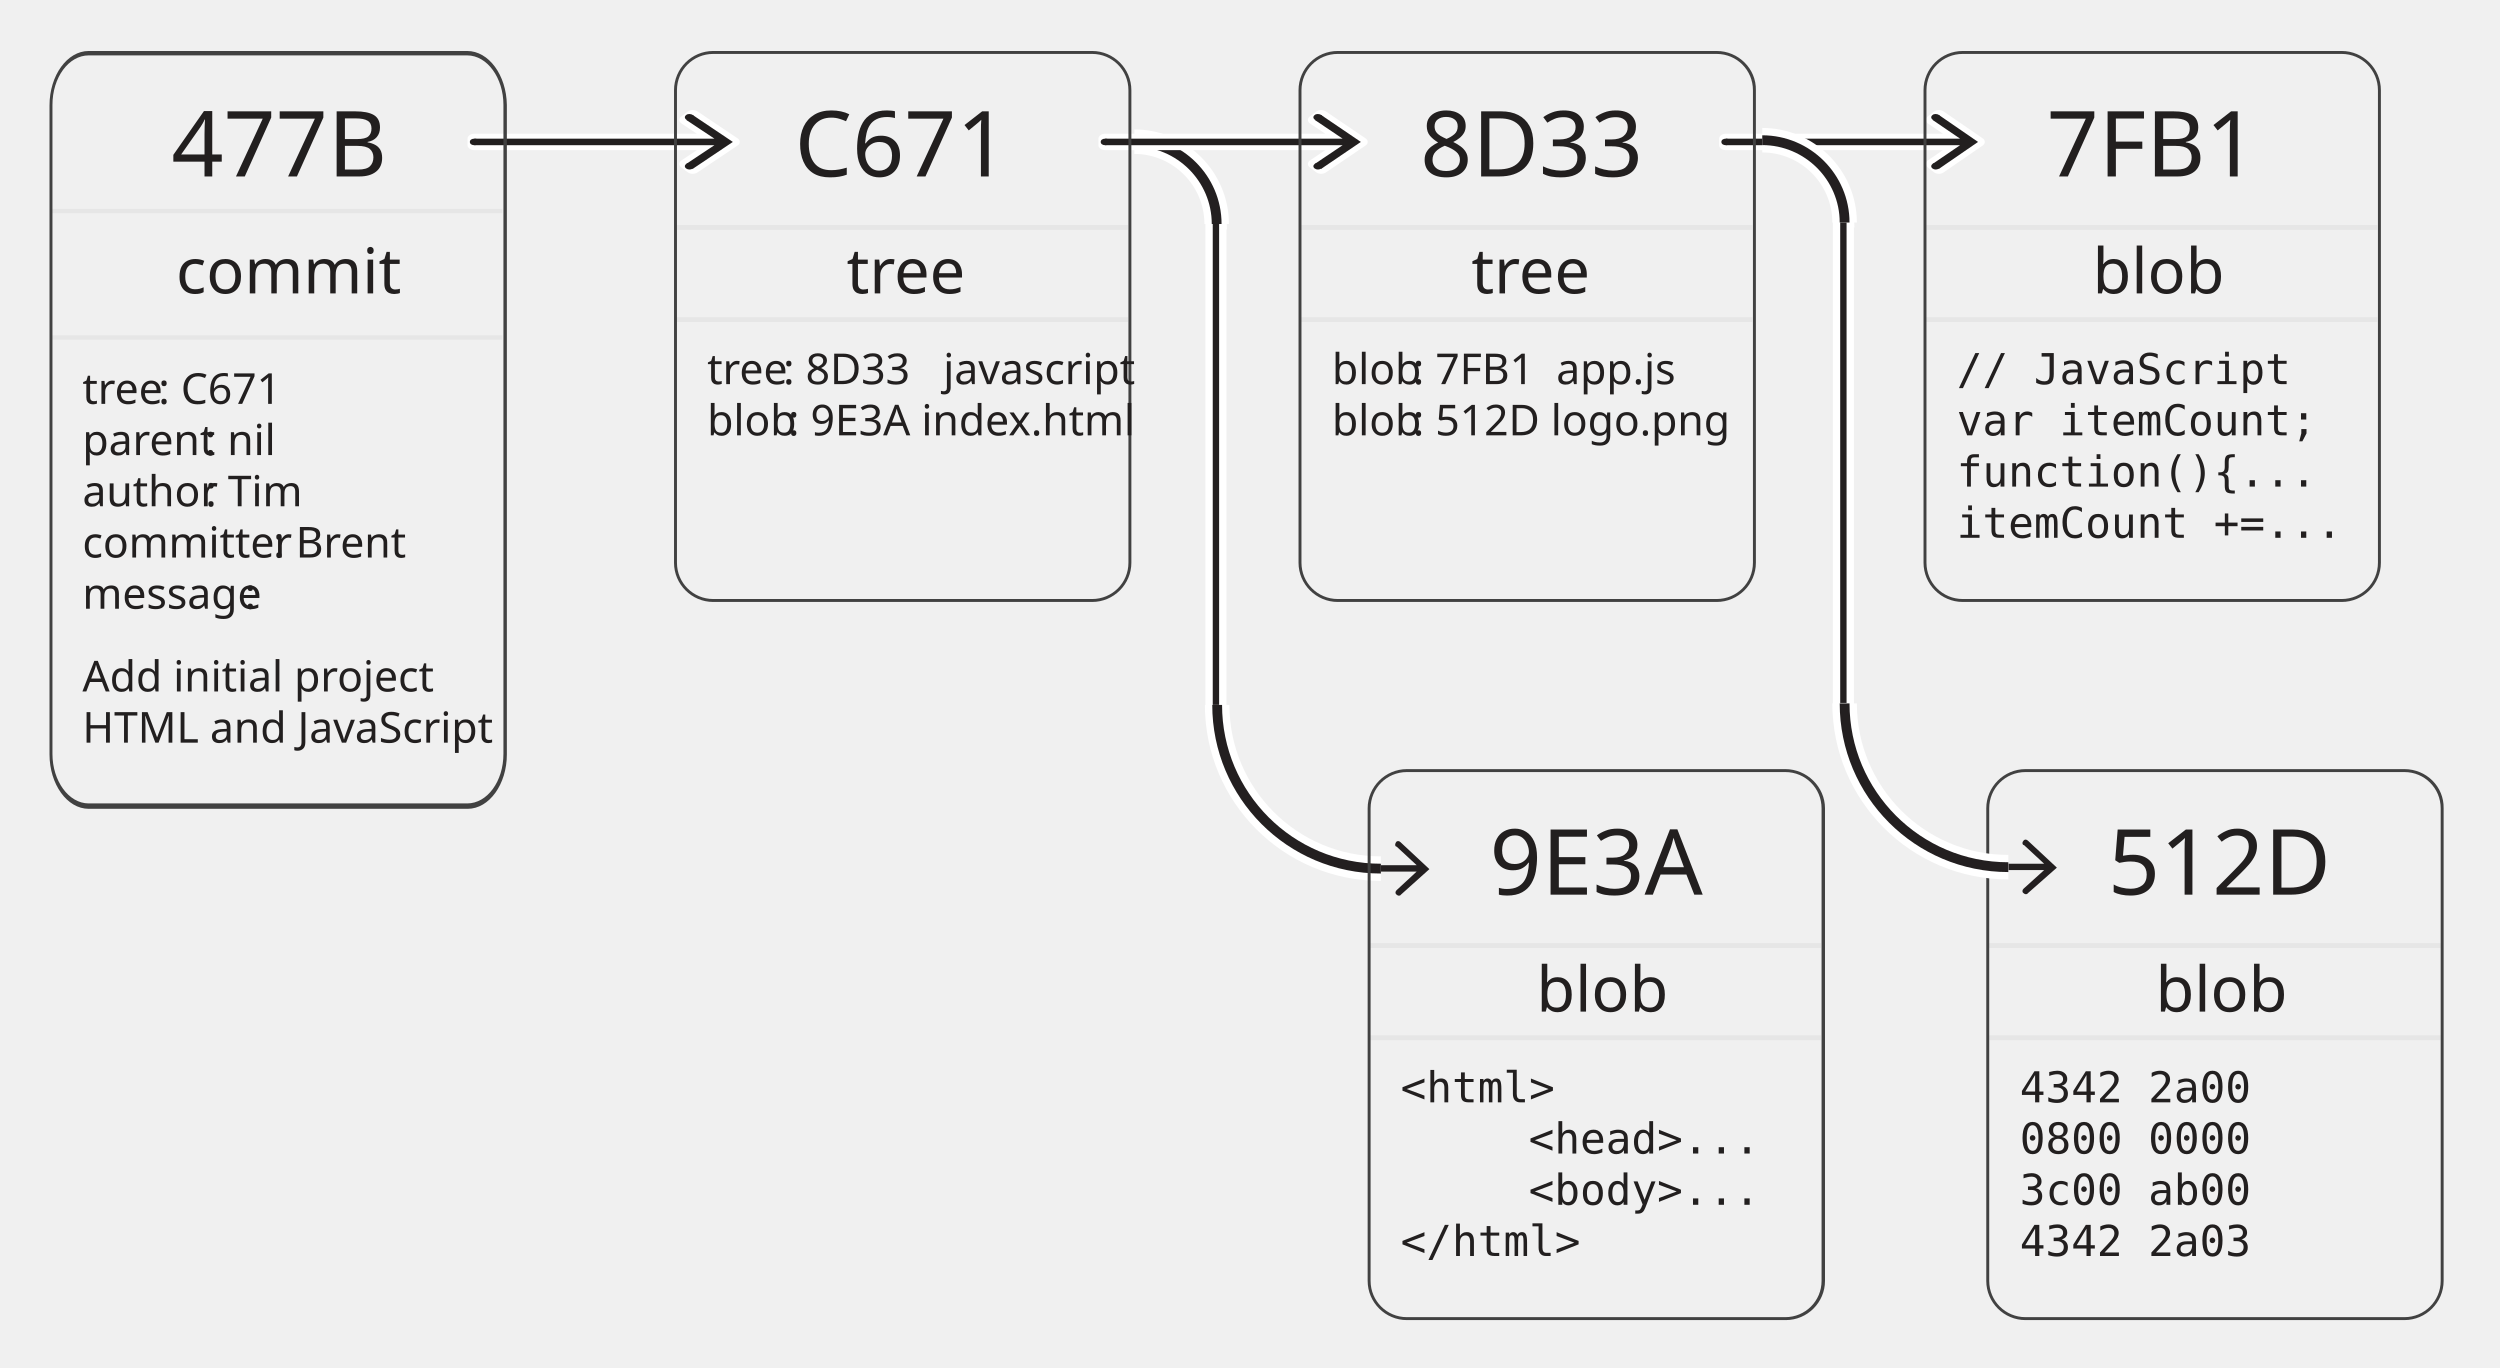
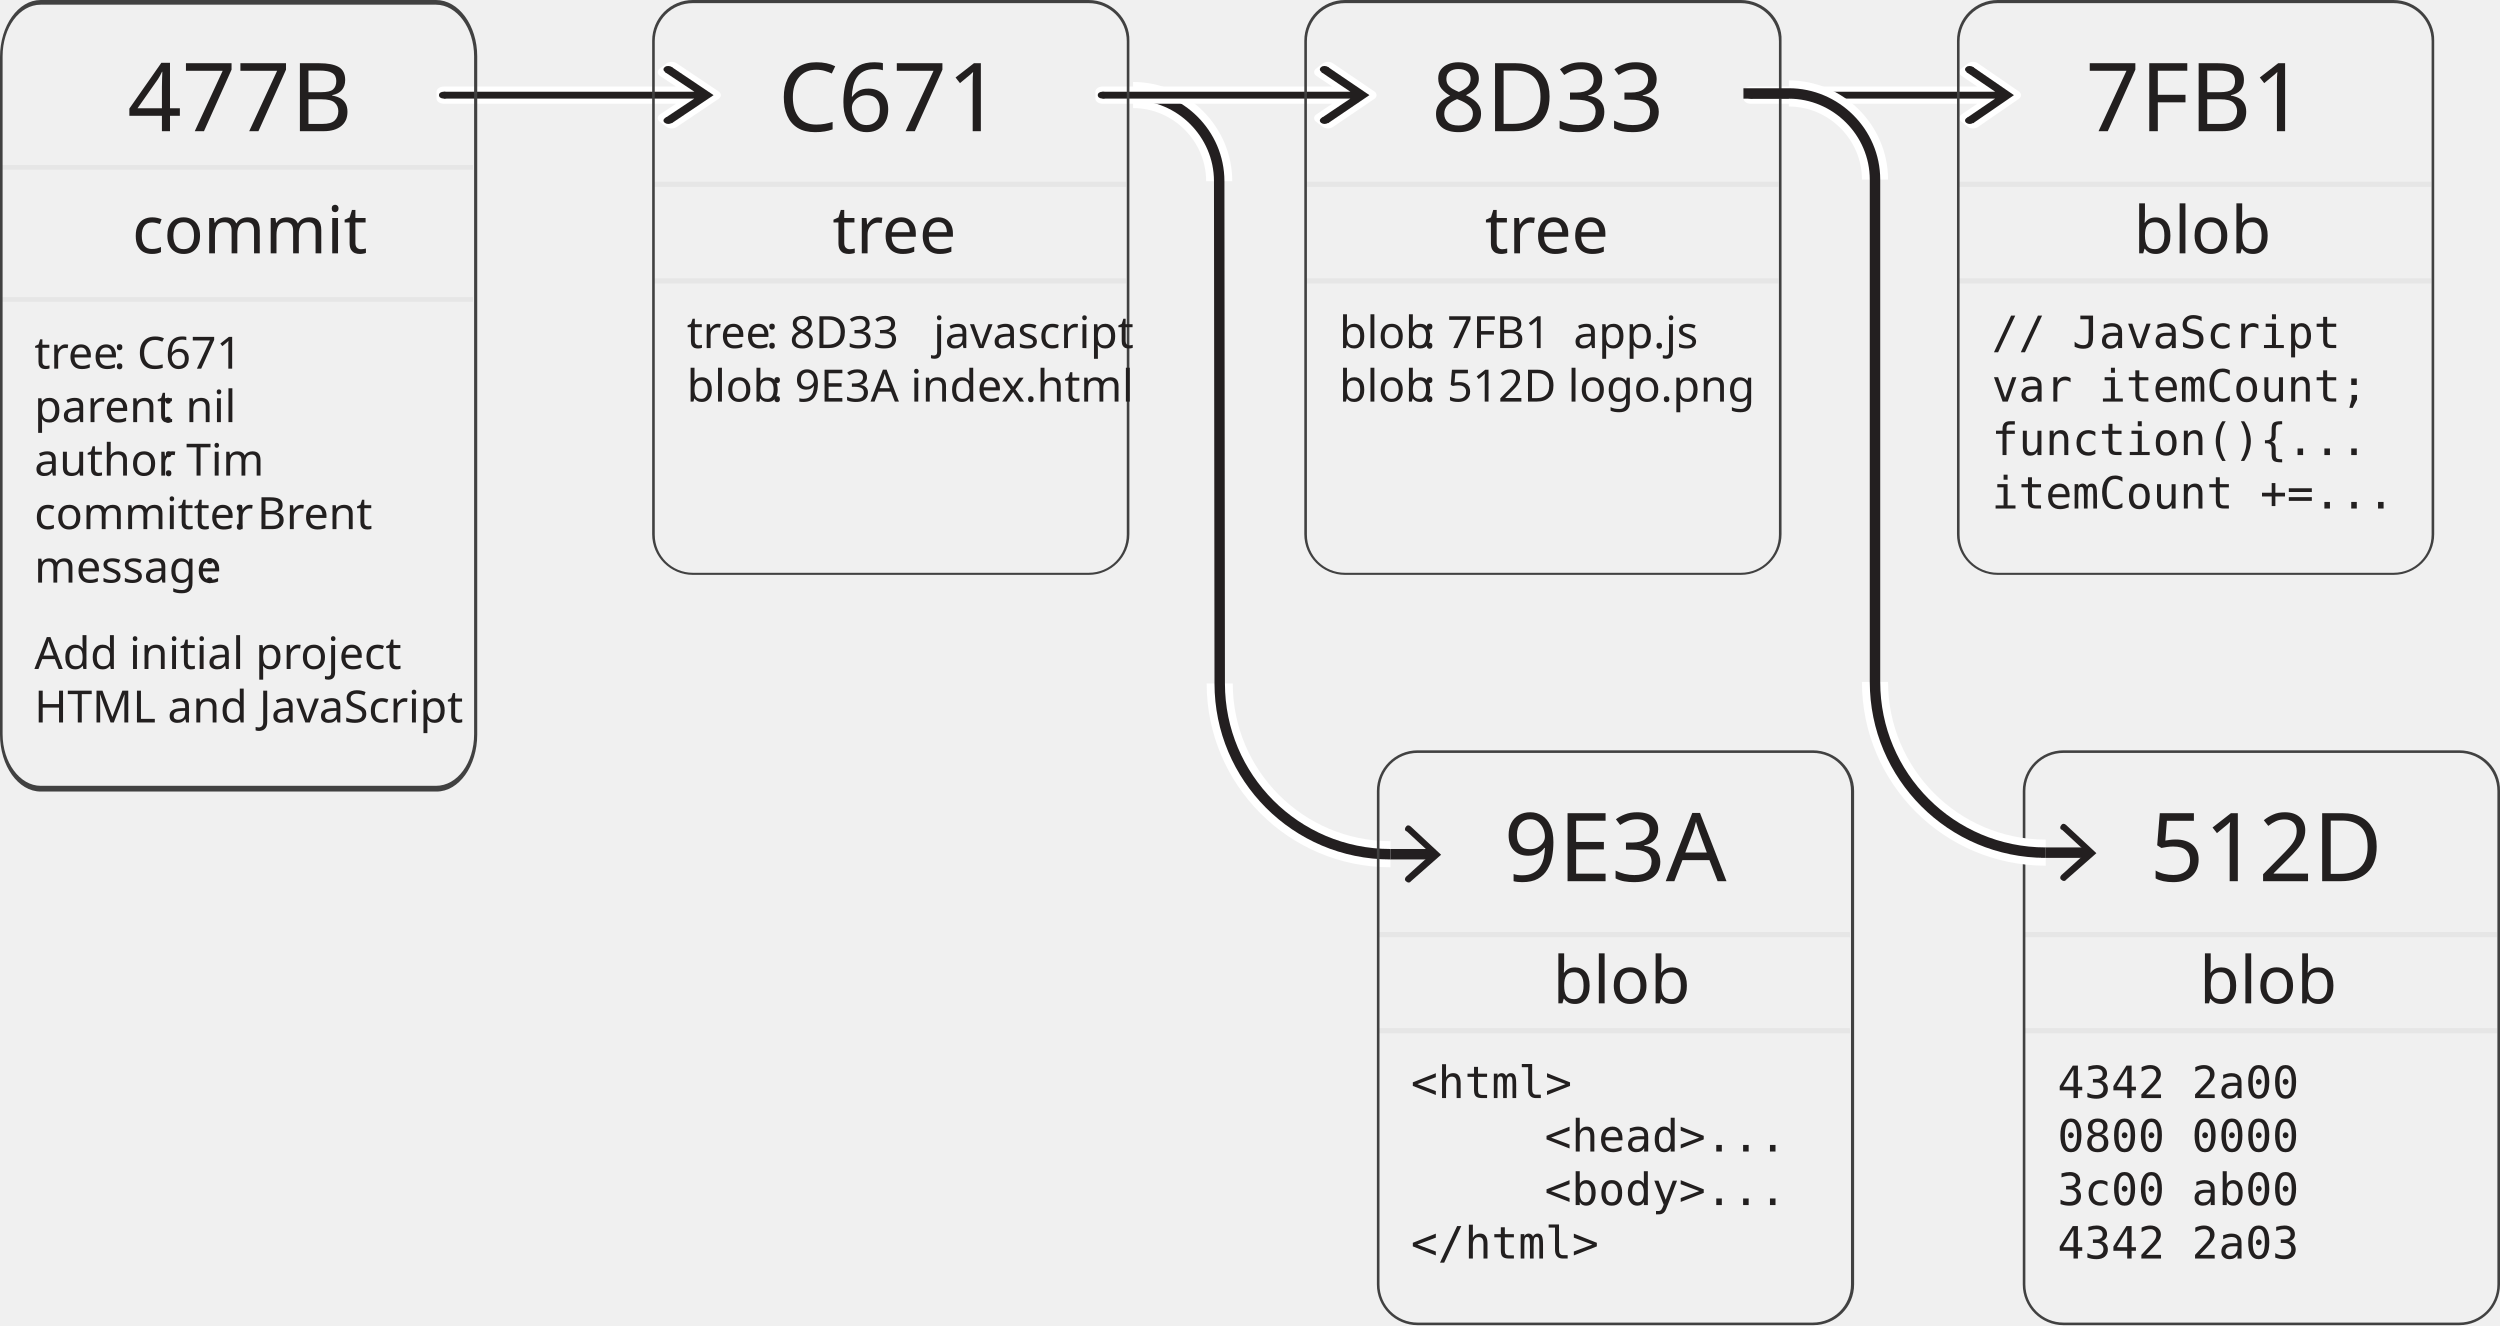
- <svg xmlns="http://www.w3.org/2000/svg" xmlns:xlink="http://www.w3.org/1999/xlink" version="1.1" id="Layer_1" x="0px" y="0px" viewBox="25 149 510 279" enable-background="new 25 149 510 279" xml:space="preserve">
+ <svg xmlns="http://www.w3.org/2000/svg" xmlns:xlink="http://www.w3.org/1999/xlink" version="1.1" id="Layer_1" x="0px" y="0px" viewBox="34.9 272.4 478.8 253.8" enable-background="new 34.9 272.4 478.8 253.8" xml:space="preserve">
  <symbol id="Simple_Arrow_2_" viewBox="-29.5 -12 59 24">
    <g>
      <polygon fill="none" stroke="#FFFFFF" stroke-width="3" stroke-linecap="round" stroke-linejoin="round" stroke-miterlimit="10" points="    19.3,7.7 17.9,6.2 24,0.5 -28,0.5 -28,-1.5 24,-1.5 17.9,-7.2 19.3,-8.7 28,-0.5   " />
      <polygon fill="#221F1F" points="19.3,7.7 17.9,6.2 24,0.5 -28,0.5 -28,-1.5 24,-1.5 17.9,-7.2 19.3,-8.7 28,-0.5   " />
    </g>
    <path fill="#221F1F" d="M-27-0.5c0-0.6-0.4-1-1-1s-1,0.4-1,1s0.4,1,1,1S-27,0.1-27-0.5z" />
    <path fill="#221F1F" d="M19.3,7.7c0.4-0.4,0.4-1,0-1.4s-1-0.4-1.4,0s-0.4,1,0,1.4C18.2,8.1,18.9,8.1,19.3,7.7z" />
    <path fill="#221F1F" d="M19.3-7.2c0.4-0.4,0.4-1,0-1.4s-1-0.4-1.4,0s-0.4,1,0,1.4S18.9-6.8,19.3-7.2z" />
    <line display="none" fill="none" stroke="#ED358C" stroke-miterlimit="10" x1="-18.5" y1="12" x2="-18.5" y2="-12" />
    <line display="none" fill="none" stroke="#ED358C" stroke-miterlimit="10" x1="10.2" y1="12" x2="10.2" y2="-12" />
  </symbol>
  <g id="Simple_Arrow_1_">
-     <line display="none" fill="none" stroke="#ED358C" stroke-miterlimit="10" x1="299.1" y1="386.2" x2="299.1" y2="402.3" />
-     <line display="none" fill="none" stroke="#ED358C" stroke-miterlimit="10" x1="318.4" y1="386.2" x2="318.4" y2="402.3" />
+     <line display="none" fill="none" stroke="#ED358C" stroke-miterlimit="10" x1="293.7" y1="494.8" x2="293.7" y2="510.6" />
+     <line display="none" fill="none" stroke="#ED358C" stroke-miterlimit="10" x1="312.6" y1="494.8" x2="312.6" y2="510.6" />
  </g>
  <g id="Simple_Arrow" opacity="0.2">
-     <path display="none" fill="none" stroke="#ED358C" stroke-miterlimit="10" d="M264,432.3c0,0,0.6,1,1.5,2.5   c1.7,2.7,4.4,6.8,5.9,9.2c0.7,1.1,1.2,1.9,1.2,1.9" />
-     <path display="none" fill="none" stroke="#ED358C" stroke-miterlimit="10" d="M453,312.6c0,0,0.6,1,1.5,2.5   c1.7,2.7,4.4,6.8,5.9,9.2c0.7,1.1,1.2,1.9,1.2,1.9" />
+     <path display="none" fill="none" stroke="#ED358C" stroke-miterlimit="10" d="M259.3,540c0,0,0.6,1,1.5,2.5c1.7,2.6,4.3,6.7,5.8,9   c0.7,1.1,1.2,1.9,1.2,1.9" />
+     <path display="none" fill="none" stroke="#ED358C" stroke-miterlimit="10" d="M444.6,422.6c0,0,0.6,1,1.5,2.5   c1.7,2.6,4.3,6.7,5.8,9c0.7,1.1,1.2,1.9,1.2,1.9" />
  </g>
  <g display="none">
-     <text transform="matrix(1 0 0 1 72.998 391.6875)" display="inline" fill="#221F1F" font-family="'ApexNew-Book'" font-size="8.706">placeholder</text>
-     <circle display="inline" fill="#B93226" stroke="#FFFFFF" stroke-width="2" stroke-miterlimit="10" cx="67.6" cy="388.9" r="2.5" />
+     <text transform="matrix(1 0 0 1 72.0566 500.1641)" display="inline" fill="#221F1F" font-family="'ApexNew-Book'" font-size="8.536">placeholder</text>
+     <circle display="inline" fill="#B93226" stroke="#FFFFFF" stroke-width="2" stroke-miterlimit="10" cx="66.8" cy="497.4" r="2.5" />
  </g>
  <g display="none">
-     <text transform="matrix(1 0 0 1 72.998 391.6875)" display="inline" fill="#221F1F" font-family="'ApexNew-Book'" font-size="8.706">placeholder</text>
-     <circle display="inline" fill="#B93226" stroke="#FFFFFF" stroke-width="2" stroke-miterlimit="10" cx="67.6" cy="388.9" r="2.5" />
+     <text transform="matrix(1 0 0 1 72.0566 500.1641)" display="inline" fill="#221F1F" font-family="'ApexNew-Book'" font-size="8.536">placeholder</text>
+     <circle display="inline" fill="#B93226" stroke="#FFFFFF" stroke-width="2" stroke-miterlimit="10" cx="66.8" cy="497.4" r="2.5" />
+   </g>
+   <path fill="none" stroke="#FFFFFF" stroke-width="5" stroke-miterlimit="10" d="M301.2,436c-18.1,0-32.7-14.7-32.7-32.7" />
+   <path fill="none" stroke="#FFFFFF" stroke-width="5" stroke-miterlimit="10" d="M251.9,290.6c9,0,16.5,7.4,16.5,16.5" />
+   <path fill="none" stroke="#231F20" stroke-width="2" stroke-miterlimit="10" d="M251.9,290.6c9,0,16.5,7.4,16.5,16.5l0.1,96.2  c0,18,14.6,32.7,32.7,32.7" />
+   <use xlink:href="#Simple_Arrow_2_" width="59" height="24" id="XMLID_2_" x="-29.5" y="-12" transform="matrix(0.9227 0 0 -0.6571 145.7311 290.2926)" overflow="visible" />
+   <use xlink:href="#Simple_Arrow_2_" width="59" height="24" id="XMLID_8_" x="-29.5" y="-12" transform="matrix(0.9127 0 0 -0.6571 271.6133 290.2926)" overflow="visible" />
+   <use xlink:href="#Simple_Arrow_2_" width="59" height="24" id="XMLID_9_" x="-29.5" y="-12" transform="matrix(0.9006 0 0 -0.6571 395.3942 290.2926)" overflow="visible" />
+   <g>
+     <rect x="35" y="304" fill="#E6E6E6" width="90.5" height="0.9" />
  </g>
  <g>
-     <g>
-       <g>
-         <path fill="none" stroke="#FFFFFF" stroke-width="3" d="M273.8,194.3c0-0.1-0.3-0.2-0.7-0.2s-0.7,0.1-0.7,0.2v98.5     c0.5,0,0.9,0,1.3,0V194.3z" />
-         <path fill="#231F20" d="M273.8,194.3c0-0.1-0.3-0.2-0.7-0.2s-0.7,0.1-0.7,0.2v98.5c0.5,0,0.9,0,1.3,0V194.3z" />
-       </g>
-       <g>
-         <path fill="#231F20" d="M316.6,326.3l-5.9-5.5c-0.3-0.3-0.7-0.3-0.9,0s-0.3,0.7,0,0.9c0,0,0,0,0.1,0l0,0l4.1,3.8h-7.3     c0,0.5,0,0.9,0,1.3h7.3l-4.1,3.8c-0.3,0.3-0.3,0.7,0,0.9c0.3,0.3,0.7,0.3,0.9,0l0,0L316.6,326.3z" />
-         <g>
-           <path fill="none" stroke="#FFFFFF" stroke-width="5" stroke-miterlimit="10" d="M306.7,326.2c-18.5,0-33.4-15-33.4-33.4" />
-           <path fill="none" stroke="#231F20" stroke-width="2" stroke-miterlimit="10" d="M306.7,326.2c-18.5,0-33.4-15-33.4-33.4" />
-         </g>
-       </g>
-       <g>
-         <path fill="none" stroke="#FFFFFF" stroke-width="5" stroke-miterlimit="10" d="M256.4,177.9c9.2,0,16.8,7.5,16.8,16.8" />
-         <path fill="none" stroke="#231F20" stroke-width="2" stroke-miterlimit="10" d="M256.4,177.9c9.2,0,16.8,7.5,16.8,16.8" />
-       </g>
-     </g>
-     <use xlink:href="#Simple_Arrow_2_" width="59" height="24" id="XMLID_2_" x="-29.5" y="-12" transform="matrix(0.9412 0 0 -0.6702 148.1457 177.6185)" overflow="visible" />
-     <use xlink:href="#Simple_Arrow_2_" width="59" height="24" id="XMLID_8_" x="-29.5" y="-12" transform="matrix(0.931 0 0 -0.6702 276.5456 177.6185)" overflow="visible" />
-     <use xlink:href="#Simple_Arrow_2_" width="59" height="24" id="XMLID_9_" x="-29.5" y="-12" transform="matrix(0.9186 0 0 -0.6702 402.8021 177.6185)" overflow="visible" />
-     <g>
-       <g id="XMLID_6_">
-         <g id="Template_14_">
-           <g>
-             <rect x="35.2" y="191.6" fill="#E6E6E6" width="92.3" height="0.9" />
-           </g>
-         </g>
-         <g id="Template_13_">
-           <g>
-             <rect x="35.2" y="217.4" fill="#E6E6E6" width="92.3" height="0.9" />
-           </g>
-         </g>
-         <g id="border_7_">
-           <path fill="#414141" d="M120.3,160.3c4.1,0,7.4,4.6,7.4,10.1v132.4c0,5.6-3.3,10.1-7.4,10.1H43.1c-4.1,0-7.4-4.6-7.4-10.1V170.4      c0-5.6,3.3-10.1,7.4-10.1H120.3 M120.3,159.4H43.1c-4.4,0-8,5-8,11.1v132.4c0,6.1,3.6,11.1,8,11.1h77.3c4.4,0,8-5,8-11.1V170.4      C128.3,164.3,124.7,159.4,120.3,159.4L120.3,159.4z" />
-         </g>
-       </g>
-       <text transform="matrix(1 0 0 1 59.9716 184.9962)" fill="#221F1F" font-family="'HelveticaNeue-Light'" font-size="18.595">477B</text>
-       <text transform="matrix(1 0 0 1 41.8174 231.3877)" fill="#221F1F" font-family="'ApexNew-Bold'" font-size="8.706">tree</text>
-       <text transform="matrix(1 0 0 1 57.2979 231.3877)" fill="#221F1F" font-family="'ApexNew-Book'" font-size="8.706">: C671</text>
-       <text transform="matrix(1 0 0 1 41.8174 241.836)" fill="#221F1F" font-family="'ApexNew-Bold'" font-size="8.706">parent</text>
-       <text transform="matrix(1 0 0 1 66.7696 241.836)" fill="#221F1F" font-family="'ApexNew-Book'" font-size="8.706">: nil</text>
-       <text transform="matrix(1 0 0 1 41.8174 252.2832)" fill="#221F1F" font-family="'ApexNew-Bold'" font-size="8.706">author</text>
-       <text transform="matrix(1 0 0 1 66.874 252.2832)" fill="#221F1F" font-family="'ApexNew-Book'" font-size="8.706">: Tim</text>
-       <text transform="matrix(1 0 0 1 41.8174 262.7305)" fill="#221F1F" font-family="'ApexNew-Bold'" font-size="8.706">committer</text>
-       <text transform="matrix(1 0 0 1 80.7343 262.7305)" fill="#221F1F" font-family="'ApexNew-Book'" font-size="8.706">: Brent</text>
-       <text transform="matrix(1 0 0 1 41.8174 273.1787)" fill="#221F1F" font-family="'ApexNew-Bold'" font-size="8.706">message</text>
-       <text transform="matrix(1 0 0 1 74.8926 273.1787)" fill="#221F1F" font-family="'ApexNew-Book'" font-size="8.706">: </text>
-       <text transform="matrix(1 0 0 1 41.8174 290.0527)" fill="#221F1F" font-family="'ApexNew-Book'" font-size="8.706">Add initial project</text>
-       <text transform="matrix(1 0 0 1 41.8174 300.5001)" fill="#221F1F" font-family="'ApexNew-Book'" font-size="8.706">HTML and JavaScript</text>
-       <text transform="matrix(1 0 0 1 60.9156 208.8526)" fill="#221F1F" font-family="'ApexNew-Bold'" font-size="12.855">commit</text>
-     </g>
-     <g>
-       <g>
-         <g id="Template_12_">
-           <line fill="none" stroke="#E6E6E6" stroke-miterlimit="10" x1="255.1" y1="195.4" x2="162.7" y2="195.4" />
-         </g>
-         <g id="Template_11_">
-           <line fill="none" stroke="#E6E6E6" stroke-miterlimit="10" x1="255.1" y1="214.2" x2="162.7" y2="214.2" />
-         </g>
-         <g id="border_6_">
-           <path fill="#414141" d="M247.8,160c4.1,0,7.4,3.3,7.4,7.4v96.4c0,4.1-3.3,7.4-7.4,7.4h-77.3c-4.1,0-7.4-3.3-7.4-7.4v-96.4      c0-4.1,3.3-7.4,7.4-7.4H247.8 M247.8,159.4h-77.3c-4.4,0-8,3.6-8,8v96.4c0,4.4,3.6,8,8,8h77.3c4.4,0,8-3.6,8-8v-96.4      C255.8,163,252.2,159.4,247.8,159.4L247.8,159.4z" />
-         </g>
-       </g>
-       <text transform="matrix(1 0 0 1 187.0839 184.9962)" fill="#221F1F" font-family="'HelveticaNeue-Light'" font-size="18.595">C671</text>
-       <text transform="matrix(1 0 0 1 169.2741 227.3672)" fill="#221F1F" font-family="'ApexNew-Bold'" font-size="8.706">tree</text>
-       <text transform="matrix(1 0 0 1 184.7539 227.3672)" fill="#221F1F" font-family="'ApexNew-Book'" font-size="8.706">: 8D33   javascript</text>
-       <text transform="matrix(1 0 0 1 169.2741 237.8145)" fill="#221F1F" font-family="'ApexNew-Bold'" font-size="8.706">blob</text>
-       <text transform="matrix(1 0 0 1 185.7548 237.8145)" fill="#221F1F" font-family="'ApexNew-Book'" font-size="8.706">: 9E3A index.html</text>
-       <text transform="matrix(1 0 0 1 197.7109 208.8526)" fill="#221F1F" font-family="'ApexNew-Bold'" font-size="12.855">tree</text>
-     </g>
-     <g>
-       <g>
-         <g id="Template_10_">
-           <line fill="none" stroke="#E6E6E6" stroke-miterlimit="10" x1="382.5" y1="195.4" x2="290.2" y2="195.4" />
-         </g>
-         <g id="Template_9_">
-           <line fill="none" stroke="#E6E6E6" stroke-miterlimit="10" x1="382.5" y1="214.2" x2="290.2" y2="214.2" />
-         </g>
-         <g id="border_5_">
-           <path fill="#414141" d="M375.2,160c4.1,0,7.4,3.3,7.4,7.4v96.4c0,4.1-3.3,7.4-7.4,7.4h-77.3c-4.1,0-7.4-3.3-7.4-7.4v-96.4      c0-4.1,3.3-7.4,7.4-7.4H375.2 M375.2,159.4h-77.3c-4.4,0-8,3.6-8,8v96.4c0,4.4,3.6,8,8,8h77.3c4.4,0,8-3.6,8-8v-96.4      C383.3,163,379.6,159.4,375.2,159.4L375.2,159.4z" />
-         </g>
-       </g>
-       <text transform="matrix(1 0 0 1 314.7169 184.9962)" fill="#221F1F" font-family="'HelveticaNeue-Light'" font-size="18.595">8D33</text>
-       <text transform="matrix(1 0 0 1 296.7305 227.3672)" fill="#221F1F" font-family="'ApexNew-Bold'" font-size="8.706">blob</text>
-       <text transform="matrix(1 0 0 1 313.212 227.3672)" fill="#221F1F" font-family="'ApexNew-Book'" font-size="8.706">: 7FB1  app.js</text>
-       <text transform="matrix(1 0 0 1 296.7305 237.8145)" fill="#221F1F" font-family="'ApexNew-Bold'" font-size="8.706">blob</text>
-       <text transform="matrix(1 0 0 1 313.212 237.8145)" fill="#221F1F" font-family="'ApexNew-Book'" font-size="8.706">: 512D logo.png</text>
-       <text transform="matrix(1 0 0 1 325.1669 208.8526)" fill="#221F1F" font-family="'ApexNew-Bold'" font-size="12.855">tree</text>
-     </g>
-     <g>
-       <path fill="none" stroke="#221F1F" stroke-miterlimit="10" d="M378.6,379" />
-       <path fill="none" stroke="#221F1F" stroke-miterlimit="10" d="M378.6,379" />
-       <g id="XMLID_4_">
-         <g id="Template_8_">
-           <line fill="none" stroke="#E6E6E6" stroke-miterlimit="10" x1="396.5" y1="341.9" x2="304.2" y2="341.9" />
-         </g>
-         <g id="Template_7_">
-           <line fill="none" stroke="#E6E6E6" stroke-miterlimit="10" x1="396.5" y1="360.7" x2="304.2" y2="360.7" />
-         </g>
-         <g id="border_4_">
-           <path fill="#414141" d="M389.2,306.5c4.1,0,7.4,3.3,7.4,7.4v96.4c0,4.1-3.3,7.4-7.4,7.4H312c-4.1,0-7.4-3.3-7.4-7.4v-96.4      c0-4.1,3.3-7.4,7.4-7.4H389.2 M389.2,305.9H312c-4.4,0-8,3.6-8,8v96.4c0,4.4,3.6,8,8,8h77.3c4.4,0,8-3.6,8-8v-96.4      C397.3,309.5,393.6,305.9,389.2,305.9L389.2,305.9z" />
-         </g>
-       </g>
-       <text transform="matrix(1 0 0 1 328.8827 331.5087)" fill="#221F1F" font-family="'HelveticaNeue-Light'" font-size="18.595">9E3A</text>
-       <text transform="matrix(1 0 0 1 310.7286 373.8799)" fill="#221F1F" font-family="'AndaleMono'" font-size="8.706">&lt;html&gt;</text>
-       <text transform="matrix(1 0 0 1 310.7286 384.3271)" fill="#221F1F" font-family="'AndaleMono'" font-size="8.706" letter-spacing="18"> </text>
-       <text transform="matrix(1 0 0 1 336.8477 384.3271)" fill="#221F1F" font-family="'AndaleMono'" font-size="8.706">&lt;head&gt;...</text>
-       <text transform="matrix(1 0 0 1 310.7286 394.7754)" fill="#221F1F" font-family="'AndaleMono'" font-size="8.706" letter-spacing="18"> </text>
-       <text transform="matrix(1 0 0 1 336.8477 394.7754)" fill="#221F1F" font-family="'AndaleMono'" font-size="8.706">&lt;body&gt;...</text>
-       <text transform="matrix(1 0 0 1 310.7286 405.2227)" fill="#221F1F" font-family="'AndaleMono'" font-size="8.706">&lt;/html&gt;</text>
-       <text transform="matrix(1 0 0 1 338.4258 355.3652)" fill="#221F1F" font-family="'ApexNew-Bold'" font-size="12.855">blob</text>
-     </g>
-     <path fill="none" stroke="#221F1F" stroke-miterlimit="10" d="M406.1,365.8" />
-     <path fill="none" stroke="#221F1F" stroke-miterlimit="10" d="M406.1,365.8" />
-     <g>
-       <g>
-         <g id="Template_6_">
-           <line fill="none" stroke="#E6E6E6" stroke-miterlimit="10" x1="522.9" y1="341.9" x2="430.5" y2="341.9" />
-         </g>
-         <g id="Template_5_">
-           <line fill="none" stroke="#E6E6E6" stroke-miterlimit="10" x1="522.9" y1="360.7" x2="430.5" y2="360.7" />
-         </g>
-         <g id="border_3_">
-           <path fill="#414141" d="M515.5,306.5c4.1,0,7.4,3.3,7.4,7.4v96.4c0,4.1-3.3,7.4-7.4,7.4h-77.3c-4.1,0-7.4-3.3-7.4-7.4v-96.4      c0-4.1,3.3-7.4,7.4-7.4H515.5 M515.5,305.9h-77.3c-4.4,0-8,3.6-8,8v96.4c0,4.4,3.6,8,8,8h77.3c4.4,0,8-3.6,8-8v-96.4      C523.6,309.5,520,305.9,515.5,305.9L515.5,305.9z" />
-         </g>
-       </g>
-       <text transform="matrix(1 0 0 1 455.0224 331.5087)" fill="#221F1F" font-family="'HelveticaNeue-Light'" font-size="18.595">512D</text>
-       <text transform="matrix(1 0 0 1 437.035 373.8799)" fill="#221F1F" font-family="'AndaleMono'" font-size="8.706">4342 2a00</text>
-       <text transform="matrix(1 0 0 1 437.035 384.3271)" fill="#221F1F" font-family="'AndaleMono'" font-size="8.706">0800 0000</text>
-       <text transform="matrix(1 0 0 1 437.035 394.7754)" fill="#221F1F" font-family="'AndaleMono'" font-size="8.706">3c00 ab00</text>
-       <text transform="matrix(1 0 0 1 437.035 405.2227)" fill="#221F1F" font-family="'AndaleMono'" font-size="8.706">4342 2a03</text>
-       <text transform="matrix(1 0 0 1 464.7324 355.3652)" fill="#221F1F" font-family="'ApexNew-Bold'" font-size="12.855">blob</text>
-     </g>
-     <path fill="none" stroke="#221F1F" stroke-miterlimit="10" d="M499.2,227.7" />
-     <path fill="none" stroke="#221F1F" stroke-miterlimit="10" d="M499.2,227.7" />
-     <g>
-       <g>
-         <g id="Template_2_">
-           <line fill="none" stroke="#E6E6E6" stroke-miterlimit="10" x1="510" y1="195.4" x2="417.6" y2="195.4" />
-         </g>
-         <g id="Template_1_">
-           <line fill="none" stroke="#E6E6E6" stroke-miterlimit="10" x1="510" y1="214.2" x2="417.6" y2="214.2" />
-         </g>
-         <g id="border_1_">
-           <path fill="#414141" d="M502.7,160c4.1,0,7.4,3.3,7.4,7.4v96.4c0,4.1-3.3,7.4-7.4,7.4h-77.3c-4.1,0-7.4-3.3-7.4-7.4v-96.4      c0-4.1,3.3-7.4,7.4-7.4H502.7 M502.7,159.4h-77.3c-4.4,0-8,3.6-8,8v96.4c0,4.4,3.6,8,8,8h77.3c4.4,0,8-3.6,8-8v-96.4      C510.7,163,507.1,159.4,502.7,159.4L502.7,159.4z" />
-         </g>
-       </g>
-       <text transform="matrix(1 0 0 1 442.5175 184.9962)" fill="#221F1F" font-family="'HelveticaNeue-Light'" font-size="18.595">7FB1</text>
-       <text transform="matrix(1 0 0 1 424.1874 227.3672)" fill="#221F1F" font-family="'AndaleMono'" font-size="8.706">// JavaScript</text>
-       <text transform="matrix(1 0 0 1 424.1874 237.8145)" fill="#221F1F" font-family="'AndaleMono'" font-size="8.706">var itemCount;</text>
-       <text transform="matrix(1 0 0 1 424.1874 248.2627)" fill="#221F1F" font-family="'AndaleMono'" font-size="8.706">function(){...</text>
-       <text transform="matrix(1 0 0 1 424.1874 258.7101)" fill="#221F1F" font-family="'AndaleMono'" font-size="8.706">itemCount +=...</text>
-       <text transform="matrix(1 0 0 1 451.8848 208.8526)" fill="#221F1F" font-family="'ApexNew-Bold'" font-size="12.855">blob</text>
-     </g>
-     <g>
-       <g>
-         <path fill="none" stroke="#FFFFFF" stroke-width="3" d="M401.8,193.9c0-0.1-0.3-0.2-0.7-0.2s-0.7,0.1-0.7,0.2v98.5     c0.5,0,0.9,0,1.3,0V193.9z" />
-         <path fill="#231F20" d="M401.8,193.9c0-0.1-0.3-0.2-0.7-0.2s-0.7,0.1-0.7,0.2v98.5c0.5,0,0.9,0,1.3,0V193.9z" />
-       </g>
-       <g>
-         <path fill="#231F20" d="M444.6,326l-5.9-5.5c-0.3-0.3-0.7-0.3-0.9,0c-0.3,0.3-0.3,0.7,0,0.9c0,0,0,0,0.1,0l0,0l4.1,3.8h-7.3     c0,0.5,0,0.9,0,1.3h7.3l-4.2,3.8c-0.3,0.3-0.3,0.7,0,0.9c0.3,0.3,0.7,0.3,0.9,0l0,0L444.6,326z" />
-         <g>
-           <path fill="none" stroke="#FFFFFF" stroke-width="5" stroke-miterlimit="10" d="M434.7,325.9c-18.5,0-33.4-15-33.4-33.4" />
-           <path fill="none" stroke="#231F20" stroke-width="2" stroke-miterlimit="10" d="M434.7,325.9c-18.5,0-33.4-15-33.4-33.4" />
-         </g>
-       </g>
-       <g>
-         <path fill="none" stroke="#FFFFFF" stroke-width="5" stroke-miterlimit="10" d="M384.5,177.6c9.2,0,16.8,7.5,16.8,16.8" />
-         <path fill="none" stroke="#231F20" stroke-width="2" stroke-miterlimit="10" d="M384.5,177.6c9.2,0,16.8,7.5,16.8,16.8" />
-       </g>
-     </g>
+     <rect x="35" y="329.3" fill="#E6E6E6" width="90.5" height="0.9" />
  </g>
+   <path fill="#414141" d="M118.4,273.3c4,0,7.3,4.5,7.3,9.9V413c0,5.5-3.2,9.9-7.3,9.9H42.7c-4,0-7.3-4.5-7.3-9.9V283.2  c0-5.5,3.2-9.9,7.3-9.9H118.4 M118.4,272.4H42.7c-4.3,0-7.8,4.9-7.8,10.9v129.8c0,6,3.5,10.9,7.8,10.9h75.8c4.3,0,7.8-4.9,7.8-10.9  V283.2C126.3,277.2,122.7,272.4,118.4,272.4L118.4,272.4z" />
+   <text transform="matrix(1 0 0 1 59.2856 297.5254)" fill="#221F1F" font-family="'HelveticaNeue-Light'" font-size="18.231">477B</text>
+   <text transform="matrix(1 0 0 1 41.4873 343.0078)" fill="#221F1F" font-family="'ApexNew-Bold'" font-size="8.536">tree</text>
+   <text transform="matrix(1 0 0 1 56.6646 343.0078)" fill="#221F1F" font-family="'ApexNew-Book'" font-size="8.536">: C671</text>
+   <text transform="matrix(1 0 0 1 41.4873 353.251)" fill="#221F1F" font-family="'ApexNew-Bold'" font-size="8.536">parent</text>
+   <text transform="matrix(1 0 0 1 65.9507 353.251)" fill="#221F1F" font-family="'ApexNew-Book'" font-size="8.536">: nil</text>
+   <text transform="matrix(1 0 0 1 41.4873 363.4932)" fill="#221F1F" font-family="'ApexNew-Bold'" font-size="8.536">author</text>
+   <text transform="matrix(1 0 0 1 66.0527 363.4932)" fill="#221F1F" font-family="'ApexNew-Book'" font-size="8.536">: Tim</text>
+   <text transform="matrix(1 0 0 1 41.4873 373.7363)" fill="#221F1F" font-family="'ApexNew-Bold'" font-size="8.536">committer</text>
+   <text transform="matrix(1 0 0 1 79.6416 373.7363)" fill="#221F1F" font-family="'ApexNew-Book'" font-size="8.536">: Brent</text>
+   <text transform="matrix(1 0 0 1 41.4873 383.9795)" fill="#221F1F" font-family="'ApexNew-Bold'" font-size="8.536">message</text>
+   <text transform="matrix(1 0 0 1 73.9141 383.9795)" fill="#221F1F" font-family="'ApexNew-Book'" font-size="8.536">: </text>
+   <text transform="matrix(1 0 0 1 41.4873 400.5225)" fill="#221F1F" font-family="'ApexNew-Book'" font-size="8.536">Add initial project</text>
+   <text transform="matrix(1 0 0 1 41.4873 410.7646)" fill="#221F1F" font-family="'ApexNew-Book'" font-size="8.536">HTML and JavaScript</text>
+   <text transform="matrix(1 0 0 1 60.2114 320.9141)" fill="#221F1F" font-family="'ApexNew-Bold'" font-size="12.602">commit</text>
+   <line fill="none" stroke="#E6E6E6" stroke-miterlimit="10" x1="250.6" y1="307.7" x2="160" y2="307.7" />
+   <line fill="none" stroke="#E6E6E6" stroke-miterlimit="10" x1="250.6" y1="326.2" x2="160" y2="326.2" />
+   <path fill="#414141" d="M243.4,273c4,0,7.3,3.2,7.3,7.3v94.5c0,4-3.2,7.3-7.3,7.3h-75.8c-4,0-7.3-3.2-7.3-7.3v-94.5  c0-4,3.2-7.3,7.3-7.3H243.4 M243.4,272.4h-75.8c-4.3,0-7.8,3.5-7.8,7.8v94.5c0,4.3,3.5,7.8,7.8,7.8h75.8c4.3,0,7.8-3.5,7.8-7.8  v-94.5C251.3,276,247.7,272.4,243.4,272.4L243.4,272.4z" />
+   <text transform="matrix(1 0 0 1 183.9057 297.5254)" fill="#221F1F" font-family="'HelveticaNeue-Light'" font-size="18.231">C671</text>
+   <text transform="matrix(1 0 0 1 166.4453 339.0664)" fill="#221F1F" font-family="'ApexNew-Bold'" font-size="8.536">tree</text>
+   <text transform="matrix(1 0 0 1 181.6216 339.0664)" fill="#221F1F" font-family="'ApexNew-Book'" font-size="8.536">: 8D33   javascript</text>
+   <text transform="matrix(1 0 0 1 166.4453 349.3086)" fill="#221F1F" font-family="'ApexNew-Bold'" font-size="8.536">blob</text>
+   <text transform="matrix(1 0 0 1 182.6025 349.3086)" fill="#221F1F" font-family="'ApexNew-Book'" font-size="8.536">: 9E3A index.html</text>
+   <text transform="matrix(1 0 0 1 194.3242 320.9141)" fill="#221F1F" font-family="'ApexNew-Bold'" font-size="12.602">tree</text>
+   <line fill="none" stroke="#E6E6E6" stroke-miterlimit="10" x1="375.5" y1="307.7" x2="285" y2="307.7" />
+   <line fill="none" stroke="#E6E6E6" stroke-miterlimit="10" x1="375.5" y1="326.2" x2="285" y2="326.2" />
+   <path fill="#414141" d="M368.3,273c4,0,7.3,3.2,7.3,7.3v94.5c0,4-3.2,7.3-7.3,7.3h-75.8c-4,0-7.3-3.2-7.3-7.3v-94.5  c0-4,3.2-7.3,7.3-7.3H368.3 M368.3,272.4h-75.8c-4.3,0-7.8,3.5-7.8,7.8v94.5c0,4.3,3.5,7.8,7.8,7.8h75.8c4.3,0,7.8-3.5,7.8-7.8  v-94.5C376.3,276,372.6,272.4,368.3,272.4L368.3,272.4z" />
+   <text transform="matrix(1 0 0 1 309.0361 297.5254)" fill="#221F1F" font-family="'HelveticaNeue-Light'" font-size="18.231">8D33</text>
+   <text transform="matrix(1 0 0 1 291.4023 339.0664)" fill="#221F1F" font-family="'ApexNew-Bold'" font-size="8.536">blob</text>
+   <text transform="matrix(1 0 0 1 307.5605 339.0664)" fill="#221F1F" font-family="'ApexNew-Book'" font-size="8.536">: 7FB1  app.js</text>
+   <text transform="matrix(1 0 0 1 291.4023 349.3086)" fill="#221F1F" font-family="'ApexNew-Bold'" font-size="8.536">blob</text>
+   <text transform="matrix(1 0 0 1 307.5605 349.3086)" fill="#221F1F" font-family="'ApexNew-Book'" font-size="8.536">: 512D logo.png</text>
+   <text transform="matrix(1 0 0 1 319.2812 320.9141)" fill="#221F1F" font-family="'ApexNew-Bold'" font-size="12.602">tree</text>
+   <path fill="none" stroke="#221F1F" stroke-miterlimit="10" d="M371.7,487.7" />
+   <path fill="none" stroke="#221F1F" stroke-miterlimit="10" d="M371.7,487.7" />
+   <line fill="none" stroke="#E6E6E6" stroke-miterlimit="10" x1="389.2" y1="451.4" x2="298.7" y2="451.4" />
+   <line fill="none" stroke="#E6E6E6" stroke-miterlimit="10" x1="389.2" y1="469.8" x2="298.7" y2="469.8" />
+   <path fill="#414141" d="M382.1,416.6c4,0,7.3,3.2,7.3,7.3v94.5c0,4-3.2,7.3-7.3,7.3h-75.7c-4,0-7.3-3.2-7.3-7.3v-94.5  c0-4,3.2-7.3,7.3-7.3H382.1 M382.1,416.1h-75.7c-4.3,0-7.8,3.5-7.8,7.8v94.5c0,4.3,3.5,7.8,7.8,7.8h75.8c4.3,0,7.8-3.5,7.8-7.8  v-94.5C390,419.6,386.4,416.1,382.1,416.1L382.1,416.1z" />
+   <text transform="matrix(1 0 0 1 322.9238 441.165)" fill="#221F1F" font-family="'HelveticaNeue-Light'" font-size="18.231">9E3A</text>
+   <text transform="matrix(1 0 0 1 305.126 482.7061)" fill="#221F1F" font-family="'AndaleMono'" font-size="8.536">&lt;html&gt;</text>
+   <text transform="matrix(1 0 0 1 305.126 492.9482)" fill="#221F1F" font-family="'AndaleMono'" font-size="8.536" letter-spacing="17"> </text>
+   <text transform="matrix(1 0 0 1 330.7334 492.9482)" fill="#221F1F" font-family="'AndaleMono'" font-size="8.536">&lt;head&gt;...</text>
+   <text transform="matrix(1 0 0 1 305.126 503.1914)" fill="#221F1F" font-family="'AndaleMono'" font-size="8.536" letter-spacing="17"> </text>
+   <text transform="matrix(1 0 0 1 330.7334 503.1914)" fill="#221F1F" font-family="'AndaleMono'" font-size="8.536">&lt;body&gt;...</text>
+   <text transform="matrix(1 0 0 1 305.126 513.4346)" fill="#221F1F" font-family="'AndaleMono'" font-size="8.536">&lt;/html&gt;</text>
+   <text transform="matrix(1 0 0 1 332.2802 464.5547)" fill="#221F1F" font-family="'ApexNew-Bold'" font-size="12.602">blob</text>
+   <path fill="none" stroke="#221F1F" stroke-miterlimit="10" d="M398.6,474.8" />
+   <path fill="none" stroke="#221F1F" stroke-miterlimit="10" d="M398.6,474.8" />
+   <line fill="none" stroke="#E6E6E6" stroke-miterlimit="10" x1="513.1" y1="451.4" x2="422.5" y2="451.4" />
+   <line fill="none" stroke="#E6E6E6" stroke-miterlimit="10" x1="513.1" y1="469.8" x2="422.5" y2="469.8" />
+   <path fill="#414141" d="M505.9,416.6c4,0,7.3,3.2,7.3,7.3v94.5c0,4-3.2,7.3-7.3,7.3h-75.8c-4,0-7.3-3.2-7.3-7.3v-94.5  c0-4,3.2-7.3,7.3-7.3H505.9 M505.9,416.1h-75.8c-4.3,0-7.8,3.5-7.8,7.8v94.5c0,4.3,3.5,7.8,7.8,7.8h75.8c4.3,0,7.8-3.5,7.8-7.8  v-94.5C513.8,419.6,510.3,416.1,505.9,416.1L505.9,416.1z" />
+   <text transform="matrix(1 0 0 1 446.5908 441.165)" fill="#221F1F" font-family="'HelveticaNeue-Light'" font-size="18.231">512D</text>
+   <text transform="matrix(1 0 0 1 428.956 482.7061)" fill="#221F1F" font-family="'AndaleMono'" font-size="8.536">4342 2a00</text>
+   <text transform="matrix(1 0 0 1 428.956 492.9482)" fill="#221F1F" font-family="'AndaleMono'" font-size="8.536">0800 0000</text>
+   <text transform="matrix(1 0 0 1 428.956 503.1914)" fill="#221F1F" font-family="'AndaleMono'" font-size="8.536">3c00 ab00</text>
+   <text transform="matrix(1 0 0 1 428.956 513.4346)" fill="#221F1F" font-family="'AndaleMono'" font-size="8.536">4342 2a03</text>
+   <text transform="matrix(1 0 0 1 456.1104 464.5547)" fill="#221F1F" font-family="'ApexNew-Bold'" font-size="12.602">blob</text>
+   <path fill="none" stroke="#221F1F" stroke-miterlimit="10" d="M489.9,339.4" />
+   <path fill="none" stroke="#221F1F" stroke-miterlimit="10" d="M489.9,339.4" />
+   <line fill="none" stroke="#E6E6E6" stroke-miterlimit="10" x1="500.5" y1="307.7" x2="409.9" y2="307.7" />
+   <line fill="none" stroke="#E6E6E6" stroke-miterlimit="10" x1="500.5" y1="326.2" x2="409.9" y2="326.2" />
+   <path fill="#414141" d="M493.3,273c4,0,7.3,3.2,7.3,7.3v94.5c0,4-3.2,7.3-7.3,7.3h-75.8c-4,0-7.3-3.2-7.3-7.3v-94.5  c0-4,3.2-7.3,7.3-7.3H493.3 M493.3,272.4h-75.8c-4.3,0-7.8,3.5-7.8,7.8v94.5c0,4.3,3.5,7.8,7.8,7.8h75.8c4.3,0,7.8-3.5,7.8-7.8  v-94.5C501.2,276,497.6,272.4,493.3,272.4L493.3,272.4z" />
+   <text transform="matrix(1 0 0 1 434.331 297.5254)" fill="#221F1F" font-family="'HelveticaNeue-Light'" font-size="18.231">7FB1</text>
+   <text transform="matrix(1 0 0 1 416.3604 339.0664)" fill="#221F1F" font-family="'AndaleMono'" font-size="8.536">// JavaScript</text>
+   <text transform="matrix(1 0 0 1 416.3604 349.3086)" fill="#221F1F" font-family="'AndaleMono'" font-size="8.536">var itemCount;</text>
+   <text transform="matrix(1 0 0 1 416.3604 359.5518)" fill="#221F1F" font-family="'AndaleMono'" font-size="8.536">function(){...</text>
+   <text transform="matrix(1 0 0 1 416.3604 369.7939)" fill="#221F1F" font-family="'AndaleMono'" font-size="8.536">itemCount +=...</text>
+   <text transform="matrix(1 0 0 1 443.5146 320.9141)" fill="#221F1F" font-family="'ApexNew-Bold'" font-size="12.602">blob</text>
+   <path fill="#231F20" d="M436.4,435.8l-5.8-5.4c-0.3-0.3-0.7-0.3-0.9,0c-0.3,0.3-0.3,0.7,0,0.9c0,0,0,0,0.1,0l0,0l4,3.7v1.3l-4.1,3.7  c-0.3,0.3-0.3,0.7,0,0.9c0.3,0.3,0.7,0.3,0.9,0l0,0L436.4,435.8z" />
+   <path fill="none" stroke="#FFFFFF" stroke-width="5" stroke-miterlimit="10" d="M426.7,435.7c-18.1,0-32.7-14.7-32.7-32.7" />
+   <path fill="none" stroke="#FFFFFF" stroke-width="5" stroke-miterlimit="10" d="M377.5,290.3c9,0,16.5,7.4,16.5,16.5" />
+   <path fill="none" stroke="#231F20" stroke-width="2" stroke-miterlimit="10" d="M368.8,290.3l8.7,0c9,0,16.5,7.4,16.5,16.5l0,96.2  c0,18,14.6,32.7,32.7,32.7l-0.9,0" />
+   <path fill="none" stroke="#231F20" stroke-width="2" stroke-miterlimit="10" d="M434.9,435.6" />
+   <line fill="none" stroke="#231F20" stroke-width="2" stroke-miterlimit="10" x1="434.2" y1="435.7" x2="426.7" y2="435.7" />
+   <path fill="#231F20" d="M310.9,436.1l-5.8-5.4c-0.3-0.3-0.7-0.3-0.9,0c-0.3,0.3-0.3,0.7,0,0.9c0,0,0,0,0.1,0l0,0l4,3.7v1.3l-4.1,3.7  c-0.3,0.3-0.3,0.7,0,0.9c0.3,0.3,0.7,0.3,0.9,0l0,0L310.9,436.1z" />
+   <line fill="none" stroke="#231F20" stroke-width="2" stroke-miterlimit="10" x1="308.7" y1="436" x2="301.2" y2="436" />
</svg>
